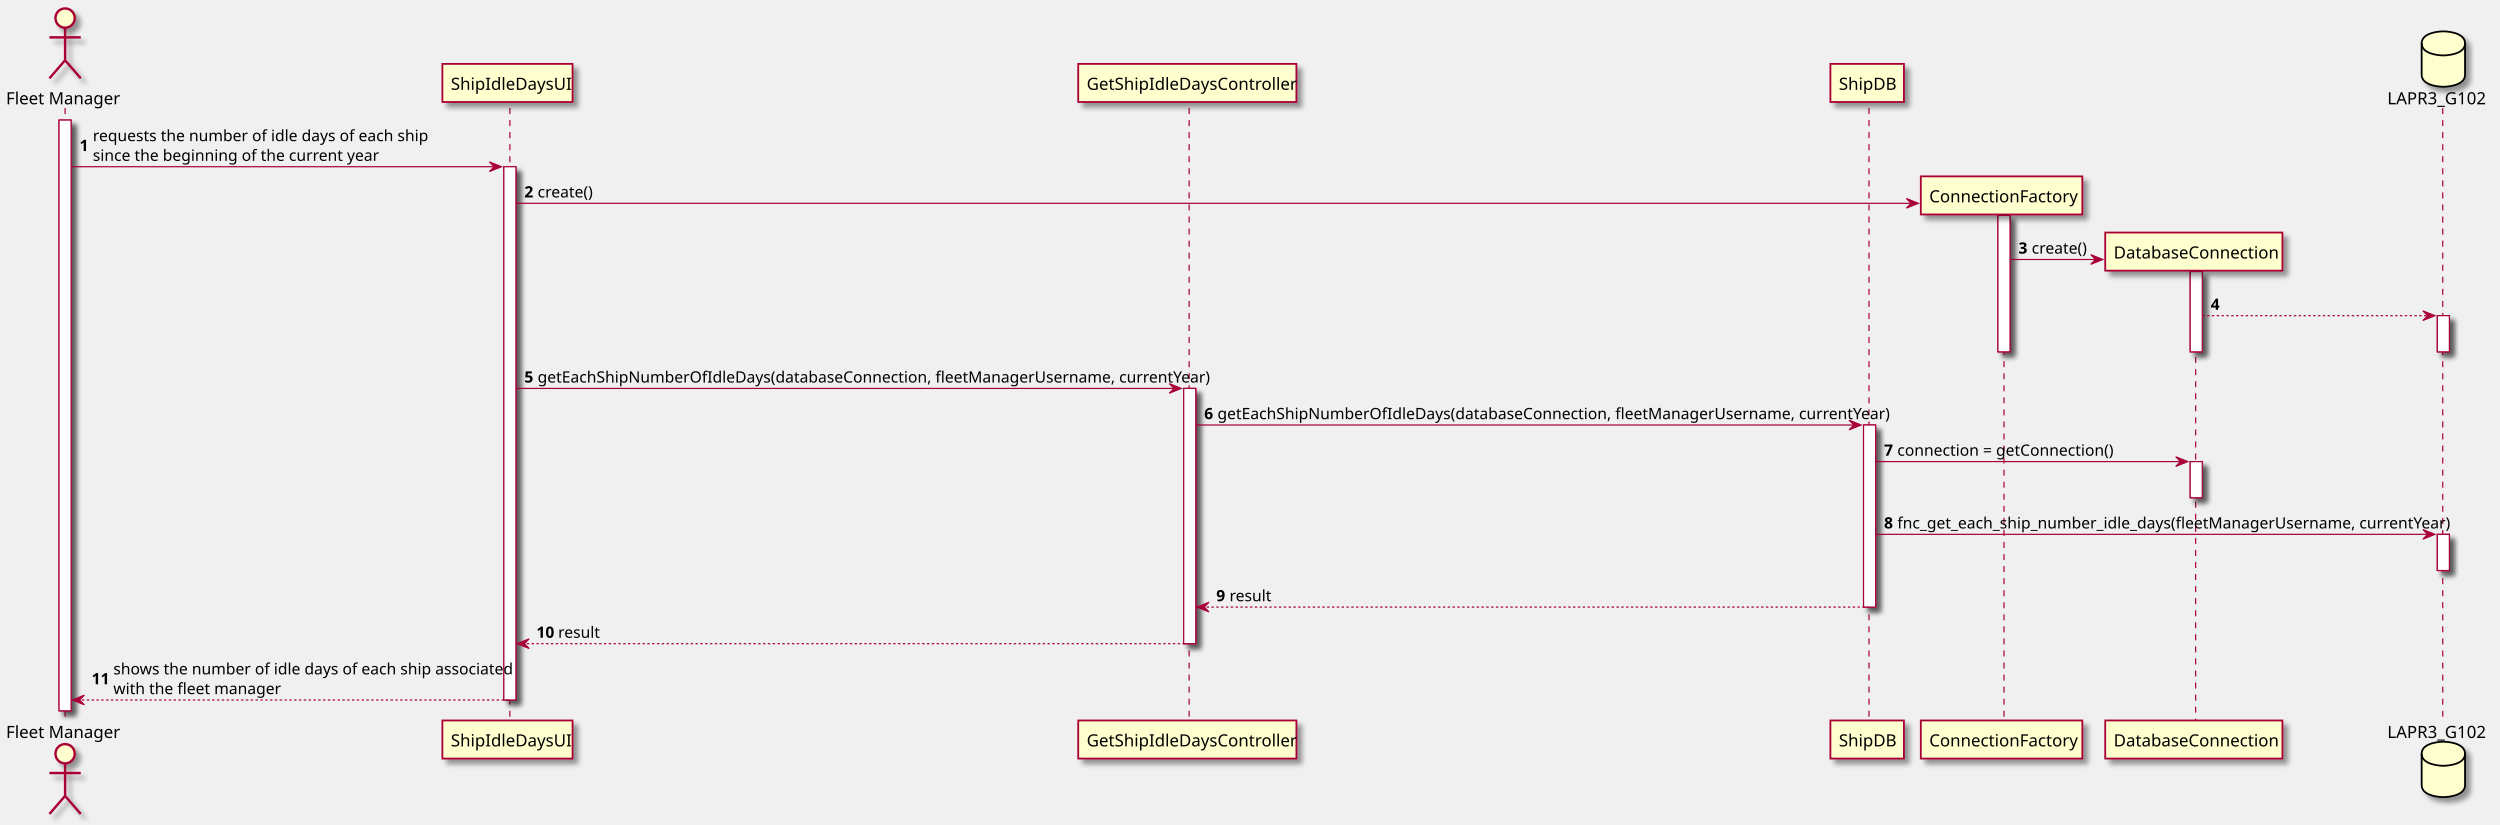
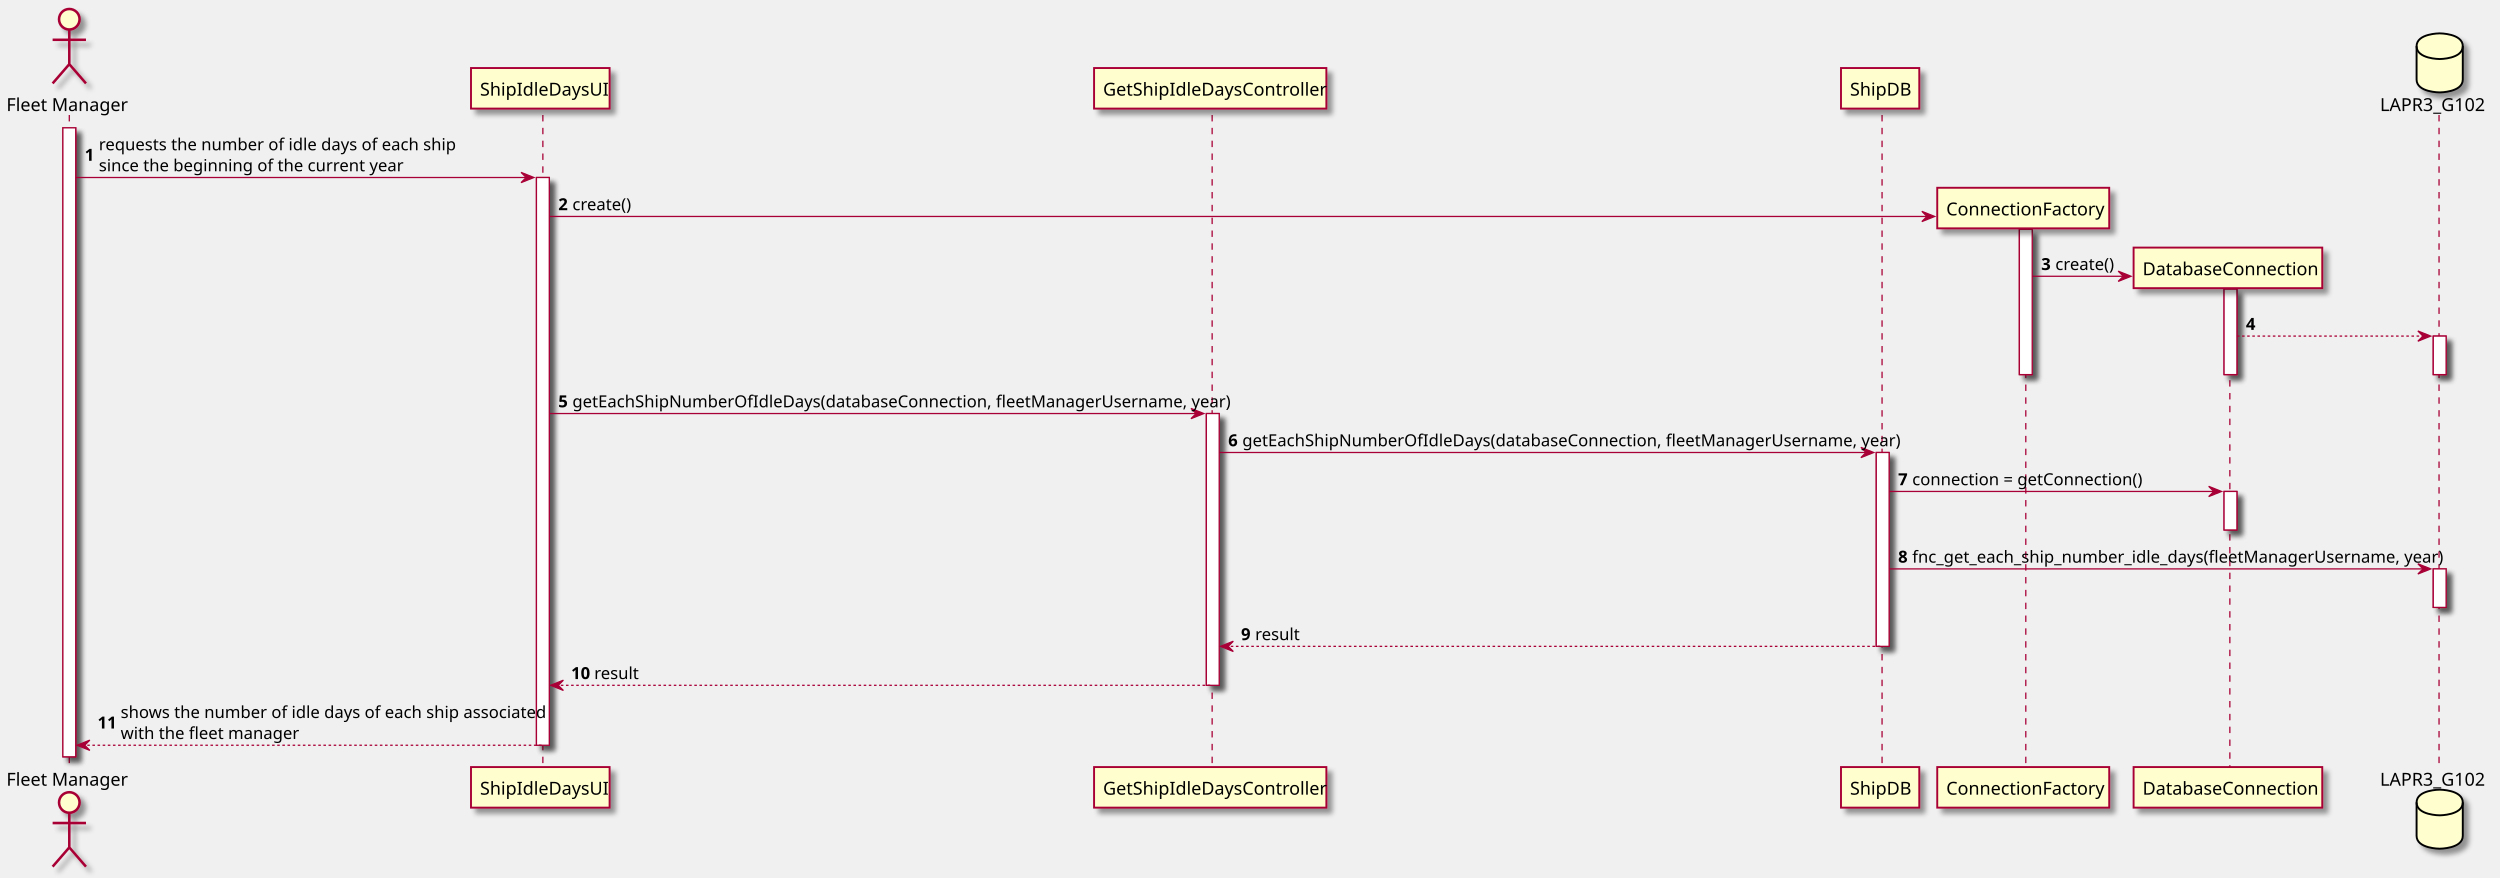
- <svg xmlns="http://www.w3.org/2000/svg" contentScriptType="application/ecmascript" contentStyleType="text/css" height="684px" preserveAspectRatio="none" style="width:2074px;height:684px;background:#FFFFFF;" version="1.1" viewBox="0 0 2074 684" width="2074px" zoomAndPan="magnify">
+ <svg xmlns="http://www.w3.org/2000/svg" contentScriptType="application/ecmascript" contentStyleType="text/css" height="684px" preserveAspectRatio="none" style="width:1948px;height:684px;background:#FFFFFF;" version="1.1" viewBox="0 0 1948 684" width="1948px" zoomAndPan="magnify">
  <defs>
-     <filter height="300%" id="f1vrtlmmnzvyqy" width="300%" x="-1" y="-1">
+     <filter height="300%" id="fktc7y5aqteu9" width="300%" x="-1" y="-1">
      <feGaussianBlur result="blurOut" stdDeviation="2.0" />
      <feColorMatrix in="blurOut" result="blurOut2" type="matrix" values="0 0 0 0 0 0 0 0 0 0 0 0 0 0 0 0 0 0 .4 0" />
      <feOffset dx="4.0" dy="4.0" in="blurOut2" result="blurOut3" />
      <feBlend in="SourceGraphic" in2="blurOut3" mode="normal" />
    </filter>
  </defs>
  <g>
-     <rect fill="#FFFFFF" filter="url(#f1vrtlmmnzvyqy)" height="490.086" style="stroke:#A80036;stroke-width:1.0;" width="10" x="49" y="99.609" />
-     <rect fill="#FFFFFF" filter="url(#f1vrtlmmnzvyqy)" height="442.383" style="stroke:#A80036;stroke-width:1.0;" width="10" x="418" y="138.312" />
-     <rect fill="#FFFFFF" filter="url(#f1vrtlmmnzvyqy)" height="211.758" style="stroke:#A80036;stroke-width:1.0;" width="10" x="982" y="322.234" />
-     <rect fill="#FFFFFF" filter="url(#f1vrtlmmnzvyqy)" height="151.055" style="stroke:#A80036;stroke-width:1.0;" width="10" x="1546" y="352.586" />
-     <rect fill="#FFFFFF" filter="url(#f1vrtlmmnzvyqy)" height="113.219" style="stroke:#A80036;stroke-width:1.0;" width="10" x="1657.5" y="178.664" />
-     <rect fill="#FFFFFF" filter="url(#f1vrtlmmnzvyqy)" height="66.609" style="stroke:#A80036;stroke-width:1.0;" width="10" x="1817" y="225.273" />
-     <rect fill="#FFFFFF" filter="url(#f1vrtlmmnzvyqy)" height="30" style="stroke:#A80036;stroke-width:1.0;" width="10" x="1817" y="382.938" />
-     <rect fill="#FFFFFF" filter="url(#f1vrtlmmnzvyqy)" height="30" style="stroke:#A80036;stroke-width:1.0;" width="10" x="2022" y="261.883" />
-     <rect fill="#FFFFFF" filter="url(#f1vrtlmmnzvyqy)" height="30" style="stroke:#A80036;stroke-width:1.0;" width="10" x="2022" y="443.289" />
+     <rect fill="#FFFFFF" filter="url(#fktc7y5aqteu9)" height="490.086" style="stroke:#A80036;stroke-width:1.0;" width="10" x="49" y="99.609" />
+     <rect fill="#FFFFFF" filter="url(#fktc7y5aqteu9)" height="442.383" style="stroke:#A80036;stroke-width:1.0;" width="10" x="418" y="138.312" />
+     <rect fill="#FFFFFF" filter="url(#fktc7y5aqteu9)" height="211.758" style="stroke:#A80036;stroke-width:1.0;" width="10" x="940" y="322.234" />
+     <rect fill="#FFFFFF" filter="url(#fktc7y5aqteu9)" height="151.055" style="stroke:#A80036;stroke-width:1.0;" width="10" x="1462" y="352.586" />
+     <rect fill="#FFFFFF" filter="url(#fktc7y5aqteu9)" height="113.219" style="stroke:#A80036;stroke-width:1.0;" width="10" x="1573.5" y="178.664" />
+     <rect fill="#FFFFFF" filter="url(#fktc7y5aqteu9)" height="66.609" style="stroke:#A80036;stroke-width:1.0;" width="10" x="1733" y="225.273" />
+     <rect fill="#FFFFFF" filter="url(#fktc7y5aqteu9)" height="30" style="stroke:#A80036;stroke-width:1.0;" width="10" x="1733" y="382.938" />
+     <rect fill="#FFFFFF" filter="url(#fktc7y5aqteu9)" height="30" style="stroke:#A80036;stroke-width:1.0;" width="10" x="1896" y="261.883" />
+     <rect fill="#FFFFFF" filter="url(#fktc7y5aqteu9)" height="30" style="stroke:#A80036;stroke-width:1.0;" width="10" x="1896" y="443.289" />
    <line style="stroke:#A80036;stroke-width:1.0;stroke-dasharray:5.0,5.0;" x1="54" x2="54" y1="89.609" y2="598.695" />
    <line style="stroke:#A80036;stroke-width:1.0;stroke-dasharray:5.0,5.0;" x1="423" x2="423" y1="89.609" y2="598.695" />
-     <line style="stroke:#A80036;stroke-width:1.0;stroke-dasharray:5.0,5.0;" x1="986.5" x2="986.5" y1="89.609" y2="598.695" />
-     <line style="stroke:#A80036;stroke-width:1.0;stroke-dasharray:5.0,5.0;" x1="1550.5" x2="1550.5" y1="89.609" y2="598.695" />
-     <line style="stroke:#A80036;stroke-width:1.0;stroke-dasharray:5.0,5.0;" x1="1662.5" x2="1662.5" y1="179.617" y2="598.695" />
-     <line style="stroke:#A80036;stroke-width:1.0;stroke-dasharray:5.0,5.0;" x1="1821.5" x2="1821.5" y1="226.227" y2="598.695" />
-     <line style="stroke:#A80036;stroke-width:1.0;stroke-dasharray:5.0,5.0;" x1="2026.5" x2="2026.5" y1="89.609" y2="598.695" />
+     <line style="stroke:#A80036;stroke-width:1.0;stroke-dasharray:5.0,5.0;" x1="944.5" x2="944.5" y1="89.609" y2="598.695" />
+     <line style="stroke:#A80036;stroke-width:1.0;stroke-dasharray:5.0,5.0;" x1="1466.5" x2="1466.5" y1="89.609" y2="598.695" />
+     <line style="stroke:#A80036;stroke-width:1.0;stroke-dasharray:5.0,5.0;" x1="1578.5" x2="1578.5" y1="179.617" y2="598.695" />
+     <line style="stroke:#A80036;stroke-width:1.0;stroke-dasharray:5.0,5.0;" x1="1737.5" x2="1737.5" y1="226.227" y2="598.695" />
+     <line style="stroke:#A80036;stroke-width:1.0;stroke-dasharray:5.0,5.0;" x1="1900.5" x2="1900.5" y1="89.609" y2="598.695" />
    <text fill="#000000" font-family="sans-serif" font-size="14" lengthAdjust="spacing" textLength="92" x="5" y="86.533">Fleet Manager</text>
-     <ellipse cx="54" cy="15" fill="#FEFECE" filter="url(#f1vrtlmmnzvyqy)" rx="8" ry="8" style="stroke:#A80036;stroke-width:2.0;" />
-     <path d="M54,23 L54,50 M41,31 L67,31 M54,50 L41,65 M54,50 L67,65 " fill="none" filter="url(#f1vrtlmmnzvyqy)" style="stroke:#A80036;stroke-width:2.0;" />
+     <ellipse cx="54" cy="15" fill="#FEFECE" filter="url(#fktc7y5aqteu9)" rx="8" ry="8" style="stroke:#A80036;stroke-width:2.0;" />
+     <path d="M54,23 L54,50 M41,31 L67,31 M54,50 L41,65 M54,50 L67,65 " fill="none" filter="url(#fktc7y5aqteu9)" style="stroke:#A80036;stroke-width:2.0;" />
    <text fill="#000000" font-family="sans-serif" font-size="14" lengthAdjust="spacing" textLength="92" x="5" y="612.229">Fleet Manager</text>
-     <ellipse cx="54" cy="625.305" fill="#FEFECE" filter="url(#f1vrtlmmnzvyqy)" rx="8" ry="8" style="stroke:#A80036;stroke-width:2.0;" />
-     <path d="M54,633.305 L54,660.305 M41,641.305 L67,641.305 M54,660.305 L41,675.305 M54,660.305 L67,675.305 " fill="none" filter="url(#f1vrtlmmnzvyqy)" style="stroke:#A80036;stroke-width:2.0;" />
-     <rect fill="#FEFECE" filter="url(#f1vrtlmmnzvyqy)" height="31.609" style="stroke:#A80036;stroke-width:1.5;" width="108" x="367" y="53" />
+     <ellipse cx="54" cy="625.305" fill="#FEFECE" filter="url(#fktc7y5aqteu9)" rx="8" ry="8" style="stroke:#A80036;stroke-width:2.0;" />
+     <path d="M54,633.305 L54,660.305 M41,641.305 L67,641.305 M54,660.305 L41,675.305 M54,660.305 L67,675.305 " fill="none" filter="url(#fktc7y5aqteu9)" style="stroke:#A80036;stroke-width:2.0;" />
+     <rect fill="#FEFECE" filter="url(#fktc7y5aqteu9)" height="31.609" style="stroke:#A80036;stroke-width:1.5;" width="108" x="367" y="53" />
    <text fill="#000000" font-family="sans-serif" font-size="14" lengthAdjust="spacing" textLength="94" x="374" y="74.533">ShipIdleDaysUI</text>
-     <rect fill="#FEFECE" filter="url(#f1vrtlmmnzvyqy)" height="31.609" style="stroke:#A80036;stroke-width:1.5;" width="108" x="367" y="597.695" />
+     <rect fill="#FEFECE" filter="url(#fktc7y5aqteu9)" height="31.609" style="stroke:#A80036;stroke-width:1.5;" width="108" x="367" y="597.695" />
    <text fill="#000000" font-family="sans-serif" font-size="14" lengthAdjust="spacing" textLength="94" x="374" y="619.229">ShipIdleDaysUI</text>
-     <rect fill="#FEFECE" filter="url(#f1vrtlmmnzvyqy)" height="31.609" style="stroke:#A80036;stroke-width:1.5;" width="181" x="894.5" y="53" />
-     <text fill="#000000" font-family="sans-serif" font-size="14" lengthAdjust="spacing" textLength="167" x="901.5" y="74.533">GetShipIdleDaysController</text>
-     <rect fill="#FEFECE" filter="url(#f1vrtlmmnzvyqy)" height="31.609" style="stroke:#A80036;stroke-width:1.5;" width="181" x="894.5" y="597.695" />
-     <text fill="#000000" font-family="sans-serif" font-size="14" lengthAdjust="spacing" textLength="167" x="901.5" y="619.229">GetShipIdleDaysController</text>
-     <rect fill="#FEFECE" filter="url(#f1vrtlmmnzvyqy)" height="31.609" style="stroke:#A80036;stroke-width:1.5;" width="61" x="1518.5" y="53" />
-     <text fill="#000000" font-family="sans-serif" font-size="14" lengthAdjust="spacing" textLength="47" x="1525.5" y="74.533">ShipDB</text>
-     <rect fill="#FEFECE" filter="url(#f1vrtlmmnzvyqy)" height="31.609" style="stroke:#A80036;stroke-width:1.5;" width="61" x="1518.5" y="597.695" />
-     <text fill="#000000" font-family="sans-serif" font-size="14" lengthAdjust="spacing" textLength="47" x="1525.5" y="619.229">ShipDB</text>
-     <rect fill="#FEFECE" filter="url(#f1vrtlmmnzvyqy)" height="31.609" style="stroke:#A80036;stroke-width:1.5;" width="134" x="1593.5" y="597.695" />
-     <text fill="#000000" font-family="sans-serif" font-size="14" lengthAdjust="spacing" textLength="120" x="1600.5" y="619.229">ConnectionFactory</text>
-     <rect fill="#FEFECE" filter="url(#f1vrtlmmnzvyqy)" height="31.609" style="stroke:#A80036;stroke-width:1.5;" width="147" x="1746.5" y="597.695" />
-     <text fill="#000000" font-family="sans-serif" font-size="14" lengthAdjust="spacing" textLength="133" x="1753.5" y="619.229">DatabaseConnection</text>
-     <text fill="#000000" font-family="sans-serif" font-size="14" lengthAdjust="spacing" textLength="87" x="1980.5" y="86.533">LAPR3_G102</text>
-     <path d="M2009,36 C2009,26 2027,26 2027,26 C2027,26 2045,26 2045,36 L2045,62 C2045,72 2027,72 2027,72 C2027,72 2009,72 2009,62 L2009,36 " fill="#FEFECE" filter="url(#f1vrtlmmnzvyqy)" style="stroke:#000000;stroke-width:1.5;" />
-     <path d="M2009,36 C2009,46 2027,46 2027,46 C2027,46 2045,46 2045,36 " fill="none" style="stroke:#000000;stroke-width:1.5;" />
-     <text fill="#000000" font-family="sans-serif" font-size="14" lengthAdjust="spacing" textLength="87" x="1980.5" y="612.229">LAPR3_G102</text>
-     <path d="M2009,625.305 C2009,615.305 2027,615.305 2027,615.305 C2027,615.305 2045,615.305 2045,625.305 L2045,651.305 C2045,661.305 2027,661.305 2027,661.305 C2027,661.305 2009,661.305 2009,651.305 L2009,625.305 " fill="#FEFECE" filter="url(#f1vrtlmmnzvyqy)" style="stroke:#000000;stroke-width:1.5;" />
-     <path d="M2009,625.305 C2009,635.305 2027,635.305 2027,635.305 C2027,635.305 2045,635.305 2045,625.305 " fill="none" style="stroke:#000000;stroke-width:1.5;" />
-     <rect fill="#FFFFFF" filter="url(#f1vrtlmmnzvyqy)" height="490.086" style="stroke:#A80036;stroke-width:1.0;" width="10" x="49" y="99.609" />
-     <rect fill="#FFFFFF" filter="url(#f1vrtlmmnzvyqy)" height="442.383" style="stroke:#A80036;stroke-width:1.0;" width="10" x="418" y="138.312" />
-     <rect fill="#FFFFFF" filter="url(#f1vrtlmmnzvyqy)" height="211.758" style="stroke:#A80036;stroke-width:1.0;" width="10" x="982" y="322.234" />
-     <rect fill="#FFFFFF" filter="url(#f1vrtlmmnzvyqy)" height="151.055" style="stroke:#A80036;stroke-width:1.0;" width="10" x="1546" y="352.586" />
-     <rect fill="#FFFFFF" filter="url(#f1vrtlmmnzvyqy)" height="113.219" style="stroke:#A80036;stroke-width:1.0;" width="10" x="1657.5" y="178.664" />
-     <rect fill="#FFFFFF" filter="url(#f1vrtlmmnzvyqy)" height="66.609" style="stroke:#A80036;stroke-width:1.0;" width="10" x="1817" y="225.273" />
-     <rect fill="#FFFFFF" filter="url(#f1vrtlmmnzvyqy)" height="30" style="stroke:#A80036;stroke-width:1.0;" width="10" x="1817" y="382.938" />
-     <rect fill="#FFFFFF" filter="url(#f1vrtlmmnzvyqy)" height="30" style="stroke:#A80036;stroke-width:1.0;" width="10" x="2022" y="261.883" />
-     <rect fill="#FFFFFF" filter="url(#f1vrtlmmnzvyqy)" height="30" style="stroke:#A80036;stroke-width:1.0;" width="10" x="2022" y="443.289" />
+     <rect fill="#FEFECE" filter="url(#fktc7y5aqteu9)" height="31.609" style="stroke:#A80036;stroke-width:1.5;" width="181" x="852.5" y="53" />
+     <text fill="#000000" font-family="sans-serif" font-size="14" lengthAdjust="spacing" textLength="167" x="859.5" y="74.533">GetShipIdleDaysController</text>
+     <rect fill="#FEFECE" filter="url(#fktc7y5aqteu9)" height="31.609" style="stroke:#A80036;stroke-width:1.5;" width="181" x="852.5" y="597.695" />
+     <text fill="#000000" font-family="sans-serif" font-size="14" lengthAdjust="spacing" textLength="167" x="859.5" y="619.229">GetShipIdleDaysController</text>
+     <rect fill="#FEFECE" filter="url(#fktc7y5aqteu9)" height="31.609" style="stroke:#A80036;stroke-width:1.5;" width="61" x="1434.5" y="53" />
+     <text fill="#000000" font-family="sans-serif" font-size="14" lengthAdjust="spacing" textLength="47" x="1441.5" y="74.533">ShipDB</text>
+     <rect fill="#FEFECE" filter="url(#fktc7y5aqteu9)" height="31.609" style="stroke:#A80036;stroke-width:1.5;" width="61" x="1434.5" y="597.695" />
+     <text fill="#000000" font-family="sans-serif" font-size="14" lengthAdjust="spacing" textLength="47" x="1441.5" y="619.229">ShipDB</text>
+     <rect fill="#FEFECE" filter="url(#fktc7y5aqteu9)" height="31.609" style="stroke:#A80036;stroke-width:1.5;" width="134" x="1509.5" y="597.695" />
+     <text fill="#000000" font-family="sans-serif" font-size="14" lengthAdjust="spacing" textLength="120" x="1516.5" y="619.229">ConnectionFactory</text>
+     <rect fill="#FEFECE" filter="url(#fktc7y5aqteu9)" height="31.609" style="stroke:#A80036;stroke-width:1.5;" width="147" x="1662.5" y="597.695" />
+     <text fill="#000000" font-family="sans-serif" font-size="14" lengthAdjust="spacing" textLength="133" x="1669.5" y="619.229">DatabaseConnection</text>
+     <text fill="#000000" font-family="sans-serif" font-size="14" lengthAdjust="spacing" textLength="87" x="1854.5" y="86.533">LAPR3_G102</text>
+     <path d="M1883,36 C1883,26 1901,26 1901,26 C1901,26 1919,26 1919,36 L1919,62 C1919,72 1901,72 1901,72 C1901,72 1883,72 1883,62 L1883,36 " fill="#FEFECE" filter="url(#fktc7y5aqteu9)" style="stroke:#000000;stroke-width:1.5;" />
+     <path d="M1883,36 C1883,46 1901,46 1901,46 C1901,46 1919,46 1919,36 " fill="none" style="stroke:#000000;stroke-width:1.5;" />
+     <text fill="#000000" font-family="sans-serif" font-size="14" lengthAdjust="spacing" textLength="87" x="1854.5" y="612.229">LAPR3_G102</text>
+     <path d="M1883,625.305 C1883,615.305 1901,615.305 1901,615.305 C1901,615.305 1919,615.305 1919,625.305 L1919,651.305 C1919,661.305 1901,661.305 1901,661.305 C1901,661.305 1883,661.305 1883,651.305 L1883,625.305 " fill="#FEFECE" filter="url(#fktc7y5aqteu9)" style="stroke:#000000;stroke-width:1.5;" />
+     <path d="M1883,625.305 C1883,635.305 1901,635.305 1901,635.305 C1901,635.305 1919,635.305 1919,625.305 " fill="none" style="stroke:#000000;stroke-width:1.5;" />
+     <rect fill="#FFFFFF" filter="url(#fktc7y5aqteu9)" height="490.086" style="stroke:#A80036;stroke-width:1.0;" width="10" x="49" y="99.609" />
+     <rect fill="#FFFFFF" filter="url(#fktc7y5aqteu9)" height="442.383" style="stroke:#A80036;stroke-width:1.0;" width="10" x="418" y="138.312" />
+     <rect fill="#FFFFFF" filter="url(#fktc7y5aqteu9)" height="211.758" style="stroke:#A80036;stroke-width:1.0;" width="10" x="940" y="322.234" />
+     <rect fill="#FFFFFF" filter="url(#fktc7y5aqteu9)" height="151.055" style="stroke:#A80036;stroke-width:1.0;" width="10" x="1462" y="352.586" />
+     <rect fill="#FFFFFF" filter="url(#fktc7y5aqteu9)" height="113.219" style="stroke:#A80036;stroke-width:1.0;" width="10" x="1573.5" y="178.664" />
+     <rect fill="#FFFFFF" filter="url(#fktc7y5aqteu9)" height="66.609" style="stroke:#A80036;stroke-width:1.0;" width="10" x="1733" y="225.273" />
+     <rect fill="#FFFFFF" filter="url(#fktc7y5aqteu9)" height="30" style="stroke:#A80036;stroke-width:1.0;" width="10" x="1733" y="382.938" />
+     <rect fill="#FFFFFF" filter="url(#fktc7y5aqteu9)" height="30" style="stroke:#A80036;stroke-width:1.0;" width="10" x="1896" y="261.883" />
+     <rect fill="#FFFFFF" filter="url(#fktc7y5aqteu9)" height="30" style="stroke:#A80036;stroke-width:1.0;" width="10" x="1896" y="443.289" />
    <polygon fill="#A80036" points="406,134.312,416,138.312,406,142.312,410,138.312" style="stroke:#A80036;stroke-width:1.0;" />
    <line style="stroke:#A80036;stroke-width:1.0;" x1="59" x2="412" y1="138.312" y2="138.312" />
    <text fill="#000000" font-family="sans-serif" font-size="13" font-weight="bold" lengthAdjust="spacing" textLength="7" x="66" y="125.28">1</text>
    <text fill="#000000" font-family="sans-serif" font-size="13" lengthAdjust="spacing" textLength="263" x="77" y="117.105">requests the number of idle days of each ship</text>
    <text fill="#000000" font-family="sans-serif" font-size="13" lengthAdjust="spacing" textLength="221" x="77" y="133.456">since the beginning of the current year</text>
-     <polygon fill="#A80036" points="1581.5,164.664,1591.5,168.664,1581.5,172.664,1585.5,168.664" style="stroke:#A80036;stroke-width:1.0;" />
-     <line style="stroke:#A80036;stroke-width:1.0;" x1="428" x2="1587.5" y1="168.664" y2="168.664" />
+     <polygon fill="#A80036" points="1497.5,164.664,1507.5,168.664,1497.5,172.664,1501.5,168.664" style="stroke:#A80036;stroke-width:1.0;" />
+     <line style="stroke:#A80036;stroke-width:1.0;" x1="428" x2="1503.5" y1="168.664" y2="168.664" />
    <text fill="#000000" font-family="sans-serif" font-size="13" font-weight="bold" lengthAdjust="spacing" textLength="7" x="435" y="163.808">2</text>
    <text fill="#000000" font-family="sans-serif" font-size="13" lengthAdjust="spacing" textLength="44" x="446" y="163.808">create()</text>
-     <rect fill="#FEFECE" filter="url(#f1vrtlmmnzvyqy)" height="31.609" style="stroke:#A80036;stroke-width:1.5;" width="134" x="1593.5" y="146.312" />
-     <text fill="#000000" font-family="sans-serif" font-size="14" lengthAdjust="spacing" textLength="120" x="1600.5" y="167.846">ConnectionFactory</text>
-     <polygon fill="#A80036" points="1734.5,211.273,1744.5,215.273,1734.5,219.273,1738.5,215.273" style="stroke:#A80036;stroke-width:1.0;" />
-     <line style="stroke:#A80036;stroke-width:1.0;" x1="1667.5" x2="1740.5" y1="215.273" y2="215.273" />
-     <text fill="#000000" font-family="sans-serif" font-size="13" font-weight="bold" lengthAdjust="spacing" textLength="7" x="1674.5" y="210.417">3</text>
-     <text fill="#000000" font-family="sans-serif" font-size="13" lengthAdjust="spacing" textLength="44" x="1685.5" y="210.417">create()</text>
-     <rect fill="#FEFECE" filter="url(#f1vrtlmmnzvyqy)" height="31.609" style="stroke:#A80036;stroke-width:1.5;" width="147" x="1746.5" y="192.922" />
-     <text fill="#000000" font-family="sans-serif" font-size="14" lengthAdjust="spacing" textLength="133" x="1753.5" y="214.455">DatabaseConnection</text>
-     <polygon fill="#A80036" points="2010,257.883,2020,261.883,2010,265.883,2014,261.883" style="stroke:#A80036;stroke-width:1.0;" />
-     <line style="stroke:#A80036;stroke-width:1.0;stroke-dasharray:2.0,2.0;" x1="1827" x2="2016" y1="261.883" y2="261.883" />
-     <text fill="#000000" font-family="sans-serif" font-size="13" font-weight="bold" lengthAdjust="spacing" textLength="7" x="1834" y="257.026">4</text>
-     <text fill="#000000" font-family="sans-serif" font-size="13" lengthAdjust="spacing" textLength="0" x="1849" y="257.026" />
-     <polygon fill="#A80036" points="970,318.234,980,322.234,970,326.234,974,322.234" style="stroke:#A80036;stroke-width:1.0;" />
-     <line style="stroke:#A80036;stroke-width:1.0;" x1="428" x2="976" y1="322.234" y2="322.234" />
+     <rect fill="#FEFECE" filter="url(#fktc7y5aqteu9)" height="31.609" style="stroke:#A80036;stroke-width:1.5;" width="134" x="1509.5" y="146.312" />
+     <text fill="#000000" font-family="sans-serif" font-size="14" lengthAdjust="spacing" textLength="120" x="1516.5" y="167.846">ConnectionFactory</text>
+     <polygon fill="#A80036" points="1650.5,211.273,1660.5,215.273,1650.5,219.273,1654.5,215.273" style="stroke:#A80036;stroke-width:1.0;" />
+     <line style="stroke:#A80036;stroke-width:1.0;" x1="1583.5" x2="1656.5" y1="215.273" y2="215.273" />
+     <text fill="#000000" font-family="sans-serif" font-size="13" font-weight="bold" lengthAdjust="spacing" textLength="7" x="1590.5" y="210.417">3</text>
+     <text fill="#000000" font-family="sans-serif" font-size="13" lengthAdjust="spacing" textLength="44" x="1601.5" y="210.417">create()</text>
+     <rect fill="#FEFECE" filter="url(#fktc7y5aqteu9)" height="31.609" style="stroke:#A80036;stroke-width:1.5;" width="147" x="1662.5" y="192.922" />
+     <text fill="#000000" font-family="sans-serif" font-size="14" lengthAdjust="spacing" textLength="133" x="1669.5" y="214.455">DatabaseConnection</text>
+     <polygon fill="#A80036" points="1884,257.883,1894,261.883,1884,265.883,1888,261.883" style="stroke:#A80036;stroke-width:1.0;" />
+     <line style="stroke:#A80036;stroke-width:1.0;stroke-dasharray:2.0,2.0;" x1="1743" x2="1890" y1="261.883" y2="261.883" />
+     <text fill="#000000" font-family="sans-serif" font-size="13" font-weight="bold" lengthAdjust="spacing" textLength="7" x="1750" y="257.026">4</text>
+     <text fill="#000000" font-family="sans-serif" font-size="13" lengthAdjust="spacing" textLength="0" x="1765" y="257.026" />
+     <polygon fill="#A80036" points="928,318.234,938,322.234,928,326.234,932,322.234" style="stroke:#A80036;stroke-width:1.0;" />
+     <line style="stroke:#A80036;stroke-width:1.0;" x1="428" x2="934" y1="322.234" y2="322.234" />
    <text fill="#000000" font-family="sans-serif" font-size="13" font-weight="bold" lengthAdjust="spacing" textLength="7" x="435" y="317.378">5</text>
-     <text fill="#000000" font-family="sans-serif" font-size="13" lengthAdjust="spacing" textLength="524" x="446" y="317.378">getEachShipNumberOfIdleDays(databaseConnection, fleetManagerUsername, currentYear)</text>
-     <polygon fill="#A80036" points="1534,348.586,1544,352.586,1534,356.586,1538,352.586" style="stroke:#A80036;stroke-width:1.0;" />
-     <line style="stroke:#A80036;stroke-width:1.0;" x1="992" x2="1540" y1="352.586" y2="352.586" />
-     <text fill="#000000" font-family="sans-serif" font-size="13" font-weight="bold" lengthAdjust="spacing" textLength="7" x="999" y="347.729">6</text>
-     <text fill="#000000" font-family="sans-serif" font-size="13" lengthAdjust="spacing" textLength="524" x="1010" y="347.729">getEachShipNumberOfIdleDays(databaseConnection, fleetManagerUsername, currentYear)</text>
-     <polygon fill="#A80036" points="1805,378.938,1815,382.938,1805,386.938,1809,382.938" style="stroke:#A80036;stroke-width:1.0;" />
-     <line style="stroke:#A80036;stroke-width:1.0;" x1="1556" x2="1811" y1="382.938" y2="382.938" />
-     <text fill="#000000" font-family="sans-serif" font-size="13" font-weight="bold" lengthAdjust="spacing" textLength="7" x="1563" y="378.081">7</text>
-     <text fill="#000000" font-family="sans-serif" font-size="13" lengthAdjust="spacing" textLength="170" x="1574" y="378.081">connection = getConnection()</text>
-     <polygon fill="#A80036" points="2010,439.289,2020,443.289,2010,447.289,2014,443.289" style="stroke:#A80036;stroke-width:1.0;" />
-     <line style="stroke:#A80036;stroke-width:1.0;" x1="1556" x2="2016" y1="443.289" y2="443.289" />
-     <text fill="#000000" font-family="sans-serif" font-size="13" font-weight="bold" lengthAdjust="spacing" textLength="7" x="1563" y="438.433">8</text>
-     <text fill="#000000" font-family="sans-serif" font-size="13" lengthAdjust="spacing" textLength="436" x="1574" y="438.433">fnc_get_each_ship_number_idle_days(fleetManagerUsername, currentYear)</text>
-     <polygon fill="#A80036" points="1003,499.641,993,503.641,1003,507.641,999,503.641" style="stroke:#A80036;stroke-width:1.0;" />
-     <line style="stroke:#A80036;stroke-width:1.0;stroke-dasharray:2.0,2.0;" x1="997" x2="1550" y1="503.641" y2="503.641" />
-     <text fill="#000000" font-family="sans-serif" font-size="13" font-weight="bold" lengthAdjust="spacing" textLength="7" x="1009" y="498.784">9</text>
-     <text fill="#000000" font-family="sans-serif" font-size="13" lengthAdjust="spacing" textLength="32" x="1020" y="498.784">result</text>
+     <text fill="#000000" font-family="sans-serif" font-size="13" lengthAdjust="spacing" textLength="482" x="446" y="317.378">getEachShipNumberOfIdleDays(databaseConnection, fleetManagerUsername, year)</text>
+     <polygon fill="#A80036" points="1450,348.586,1460,352.586,1450,356.586,1454,352.586" style="stroke:#A80036;stroke-width:1.0;" />
+     <line style="stroke:#A80036;stroke-width:1.0;" x1="950" x2="1456" y1="352.586" y2="352.586" />
+     <text fill="#000000" font-family="sans-serif" font-size="13" font-weight="bold" lengthAdjust="spacing" textLength="7" x="957" y="347.729">6</text>
+     <text fill="#000000" font-family="sans-serif" font-size="13" lengthAdjust="spacing" textLength="482" x="968" y="347.729">getEachShipNumberOfIdleDays(databaseConnection, fleetManagerUsername, year)</text>
+     <polygon fill="#A80036" points="1721,378.938,1731,382.938,1721,386.938,1725,382.938" style="stroke:#A80036;stroke-width:1.0;" />
+     <line style="stroke:#A80036;stroke-width:1.0;" x1="1472" x2="1727" y1="382.938" y2="382.938" />
+     <text fill="#000000" font-family="sans-serif" font-size="13" font-weight="bold" lengthAdjust="spacing" textLength="7" x="1479" y="378.081">7</text>
+     <text fill="#000000" font-family="sans-serif" font-size="13" lengthAdjust="spacing" textLength="170" x="1490" y="378.081">connection = getConnection()</text>
+     <polygon fill="#A80036" points="1884,439.289,1894,443.289,1884,447.289,1888,443.289" style="stroke:#A80036;stroke-width:1.0;" />
+     <line style="stroke:#A80036;stroke-width:1.0;" x1="1472" x2="1890" y1="443.289" y2="443.289" />
+     <text fill="#000000" font-family="sans-serif" font-size="13" font-weight="bold" lengthAdjust="spacing" textLength="7" x="1479" y="438.433">8</text>
+     <text fill="#000000" font-family="sans-serif" font-size="13" lengthAdjust="spacing" textLength="394" x="1490" y="438.433">fnc_get_each_ship_number_idle_days(fleetManagerUsername, year)</text>
+     <polygon fill="#A80036" points="961,499.641,951,503.641,961,507.641,957,503.641" style="stroke:#A80036;stroke-width:1.0;" />
+     <line style="stroke:#A80036;stroke-width:1.0;stroke-dasharray:2.0,2.0;" x1="955" x2="1466" y1="503.641" y2="503.641" />
+     <text fill="#000000" font-family="sans-serif" font-size="13" font-weight="bold" lengthAdjust="spacing" textLength="7" x="967" y="498.784">9</text>
+     <text fill="#000000" font-family="sans-serif" font-size="13" lengthAdjust="spacing" textLength="32" x="978" y="498.784">result</text>
    <polygon fill="#A80036" points="439,529.992,429,533.992,439,537.992,435,533.992" style="stroke:#A80036;stroke-width:1.0;" />
-     <line style="stroke:#A80036;stroke-width:1.0;stroke-dasharray:2.0,2.0;" x1="433" x2="986" y1="533.992" y2="533.992" />
+     <line style="stroke:#A80036;stroke-width:1.0;stroke-dasharray:2.0,2.0;" x1="433" x2="944" y1="533.992" y2="533.992" />
    <text fill="#000000" font-family="sans-serif" font-size="13" font-weight="bold" lengthAdjust="spacing" textLength="14" x="445" y="529.136">10</text>
    <text fill="#000000" font-family="sans-serif" font-size="13" lengthAdjust="spacing" textLength="32" x="463" y="529.136">result</text>
    <polygon fill="#A80036" points="70,576.695,60,580.695,70,584.695,66,580.695" style="stroke:#A80036;stroke-width:1.0;" />
    <line style="stroke:#A80036;stroke-width:1.0;stroke-dasharray:2.0,2.0;" x1="64" x2="422" y1="580.695" y2="580.695" />
    <text fill="#000000" font-family="sans-serif" font-size="13" font-weight="bold" lengthAdjust="spacing" textLength="14" x="76" y="567.663">11</text>
    <text fill="#000000" font-family="sans-serif" font-size="13" lengthAdjust="spacing" textLength="317" x="94" y="559.487">shows the number of idle days of each ship associated</text>
    <text fill="#000000" font-family="sans-serif" font-size="13" lengthAdjust="spacing" textLength="127" x="94" y="575.839">with the fleet manager</text>
  </g>
</svg>
